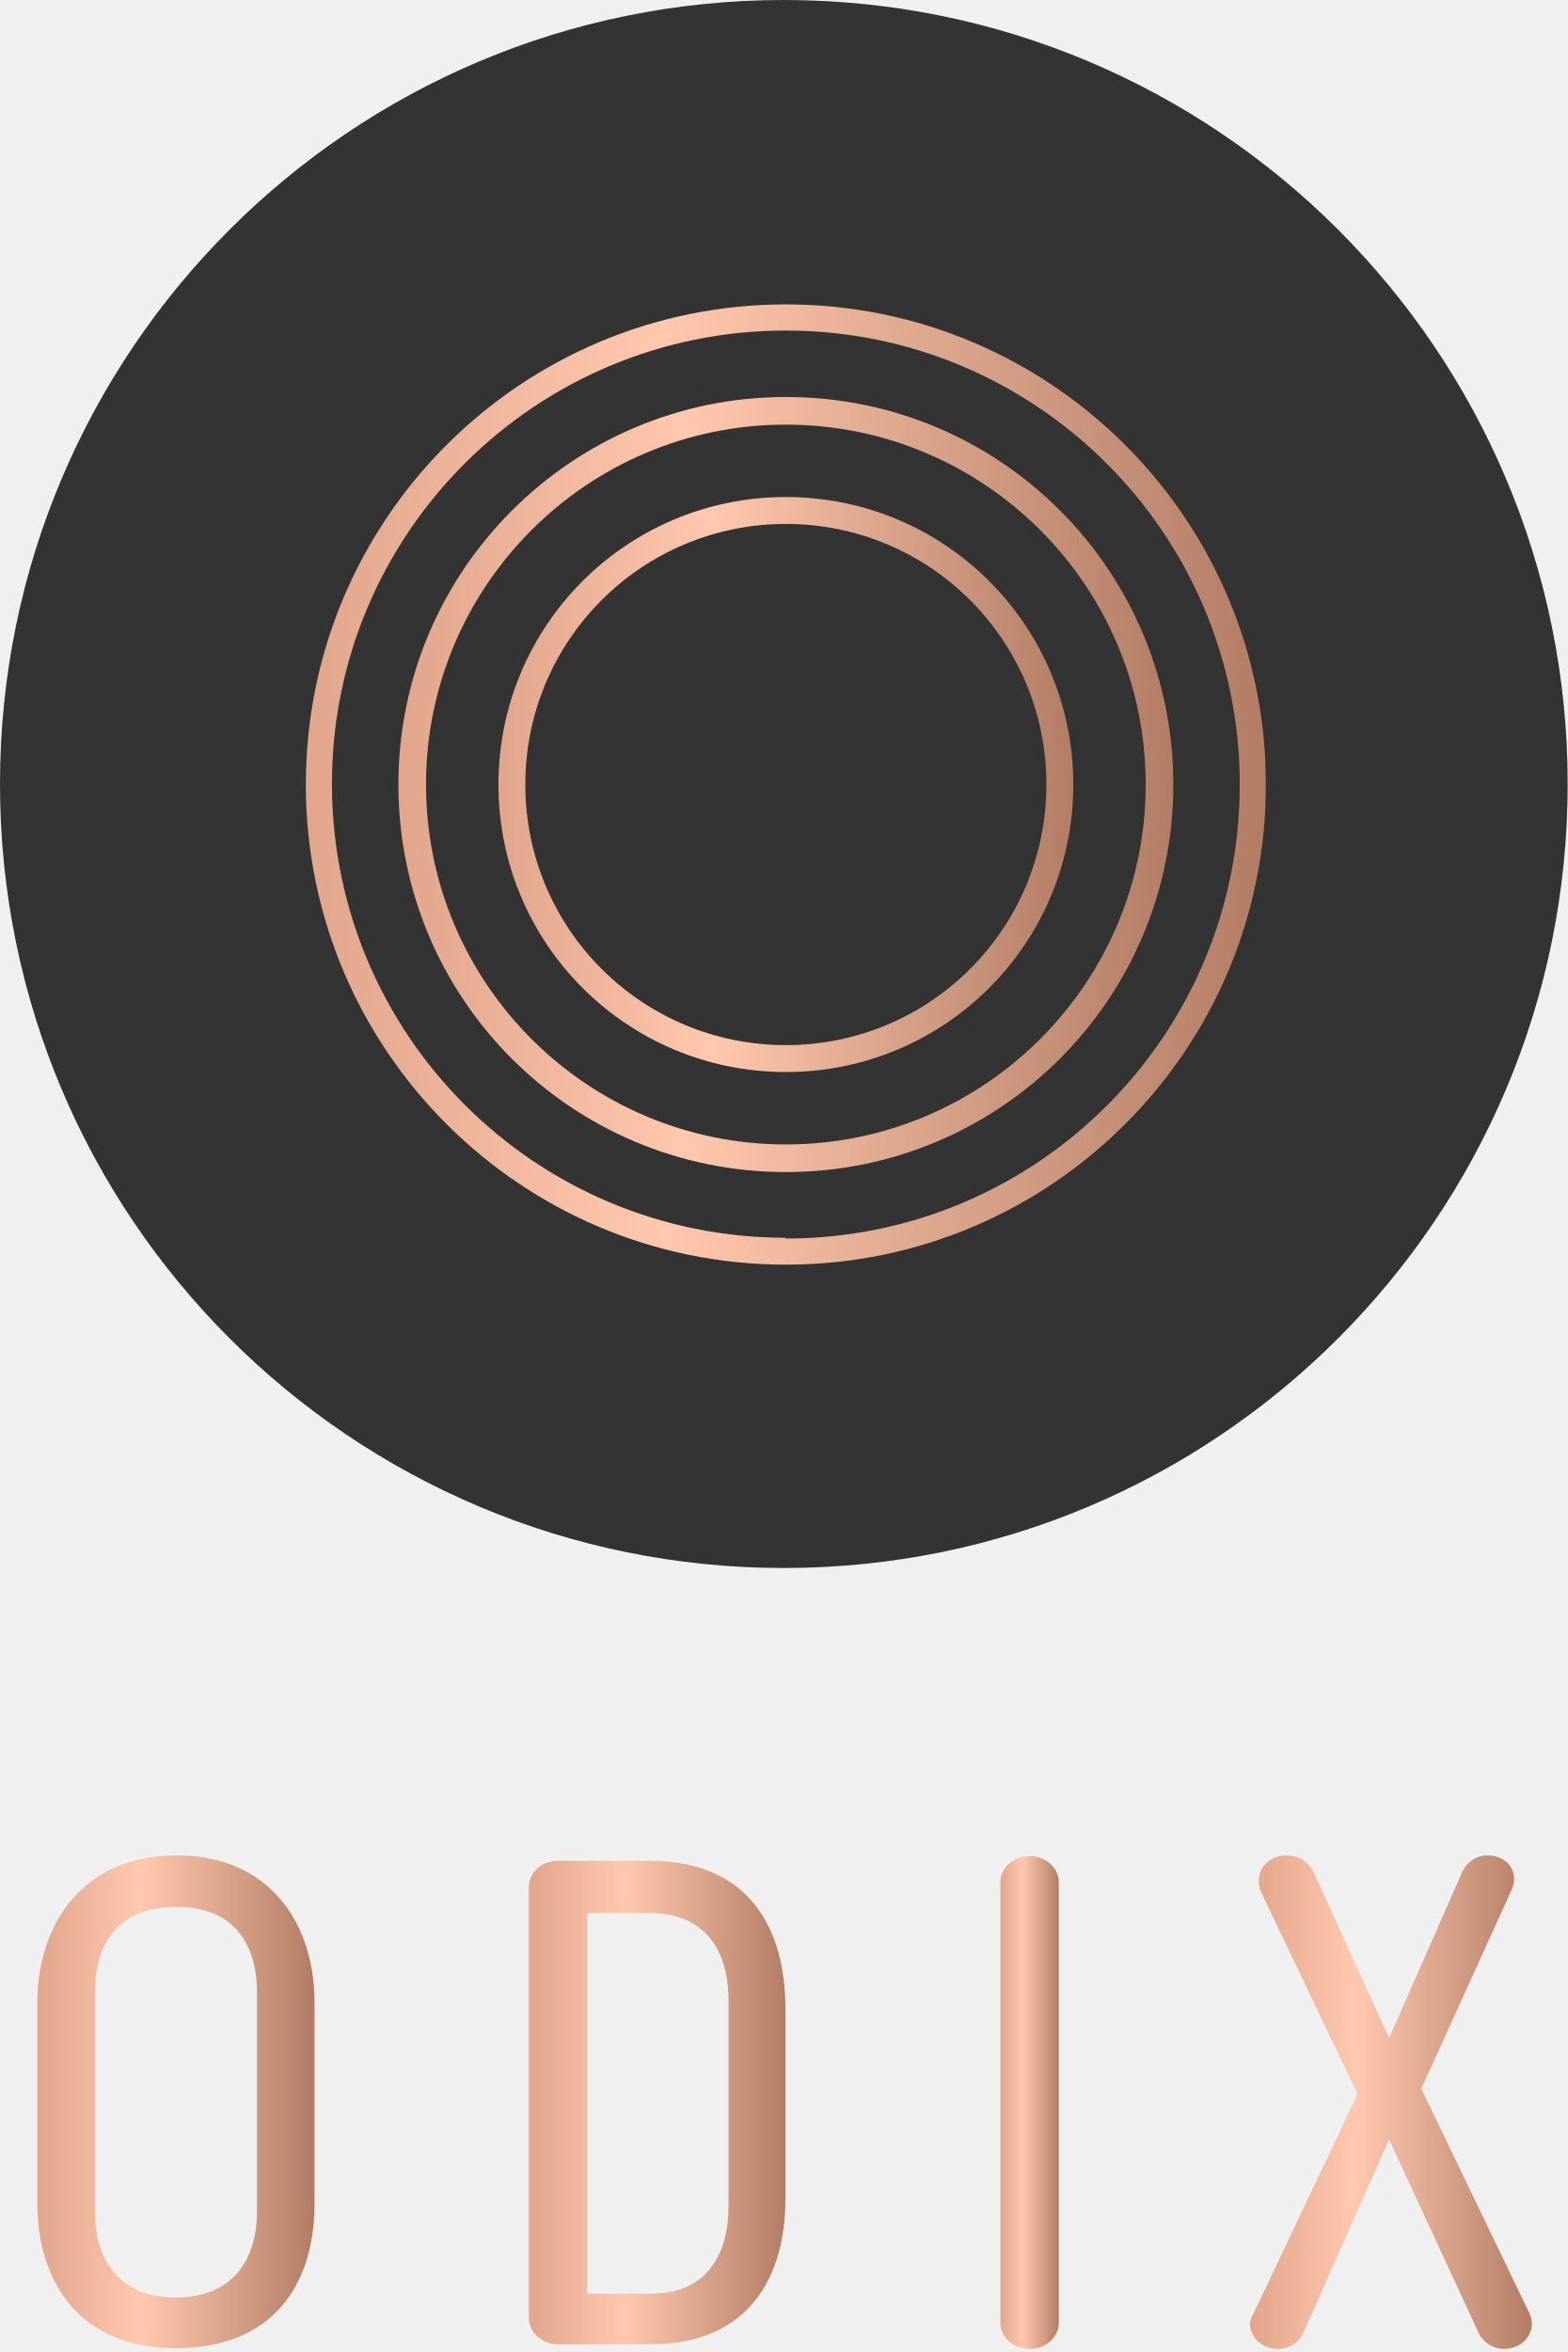
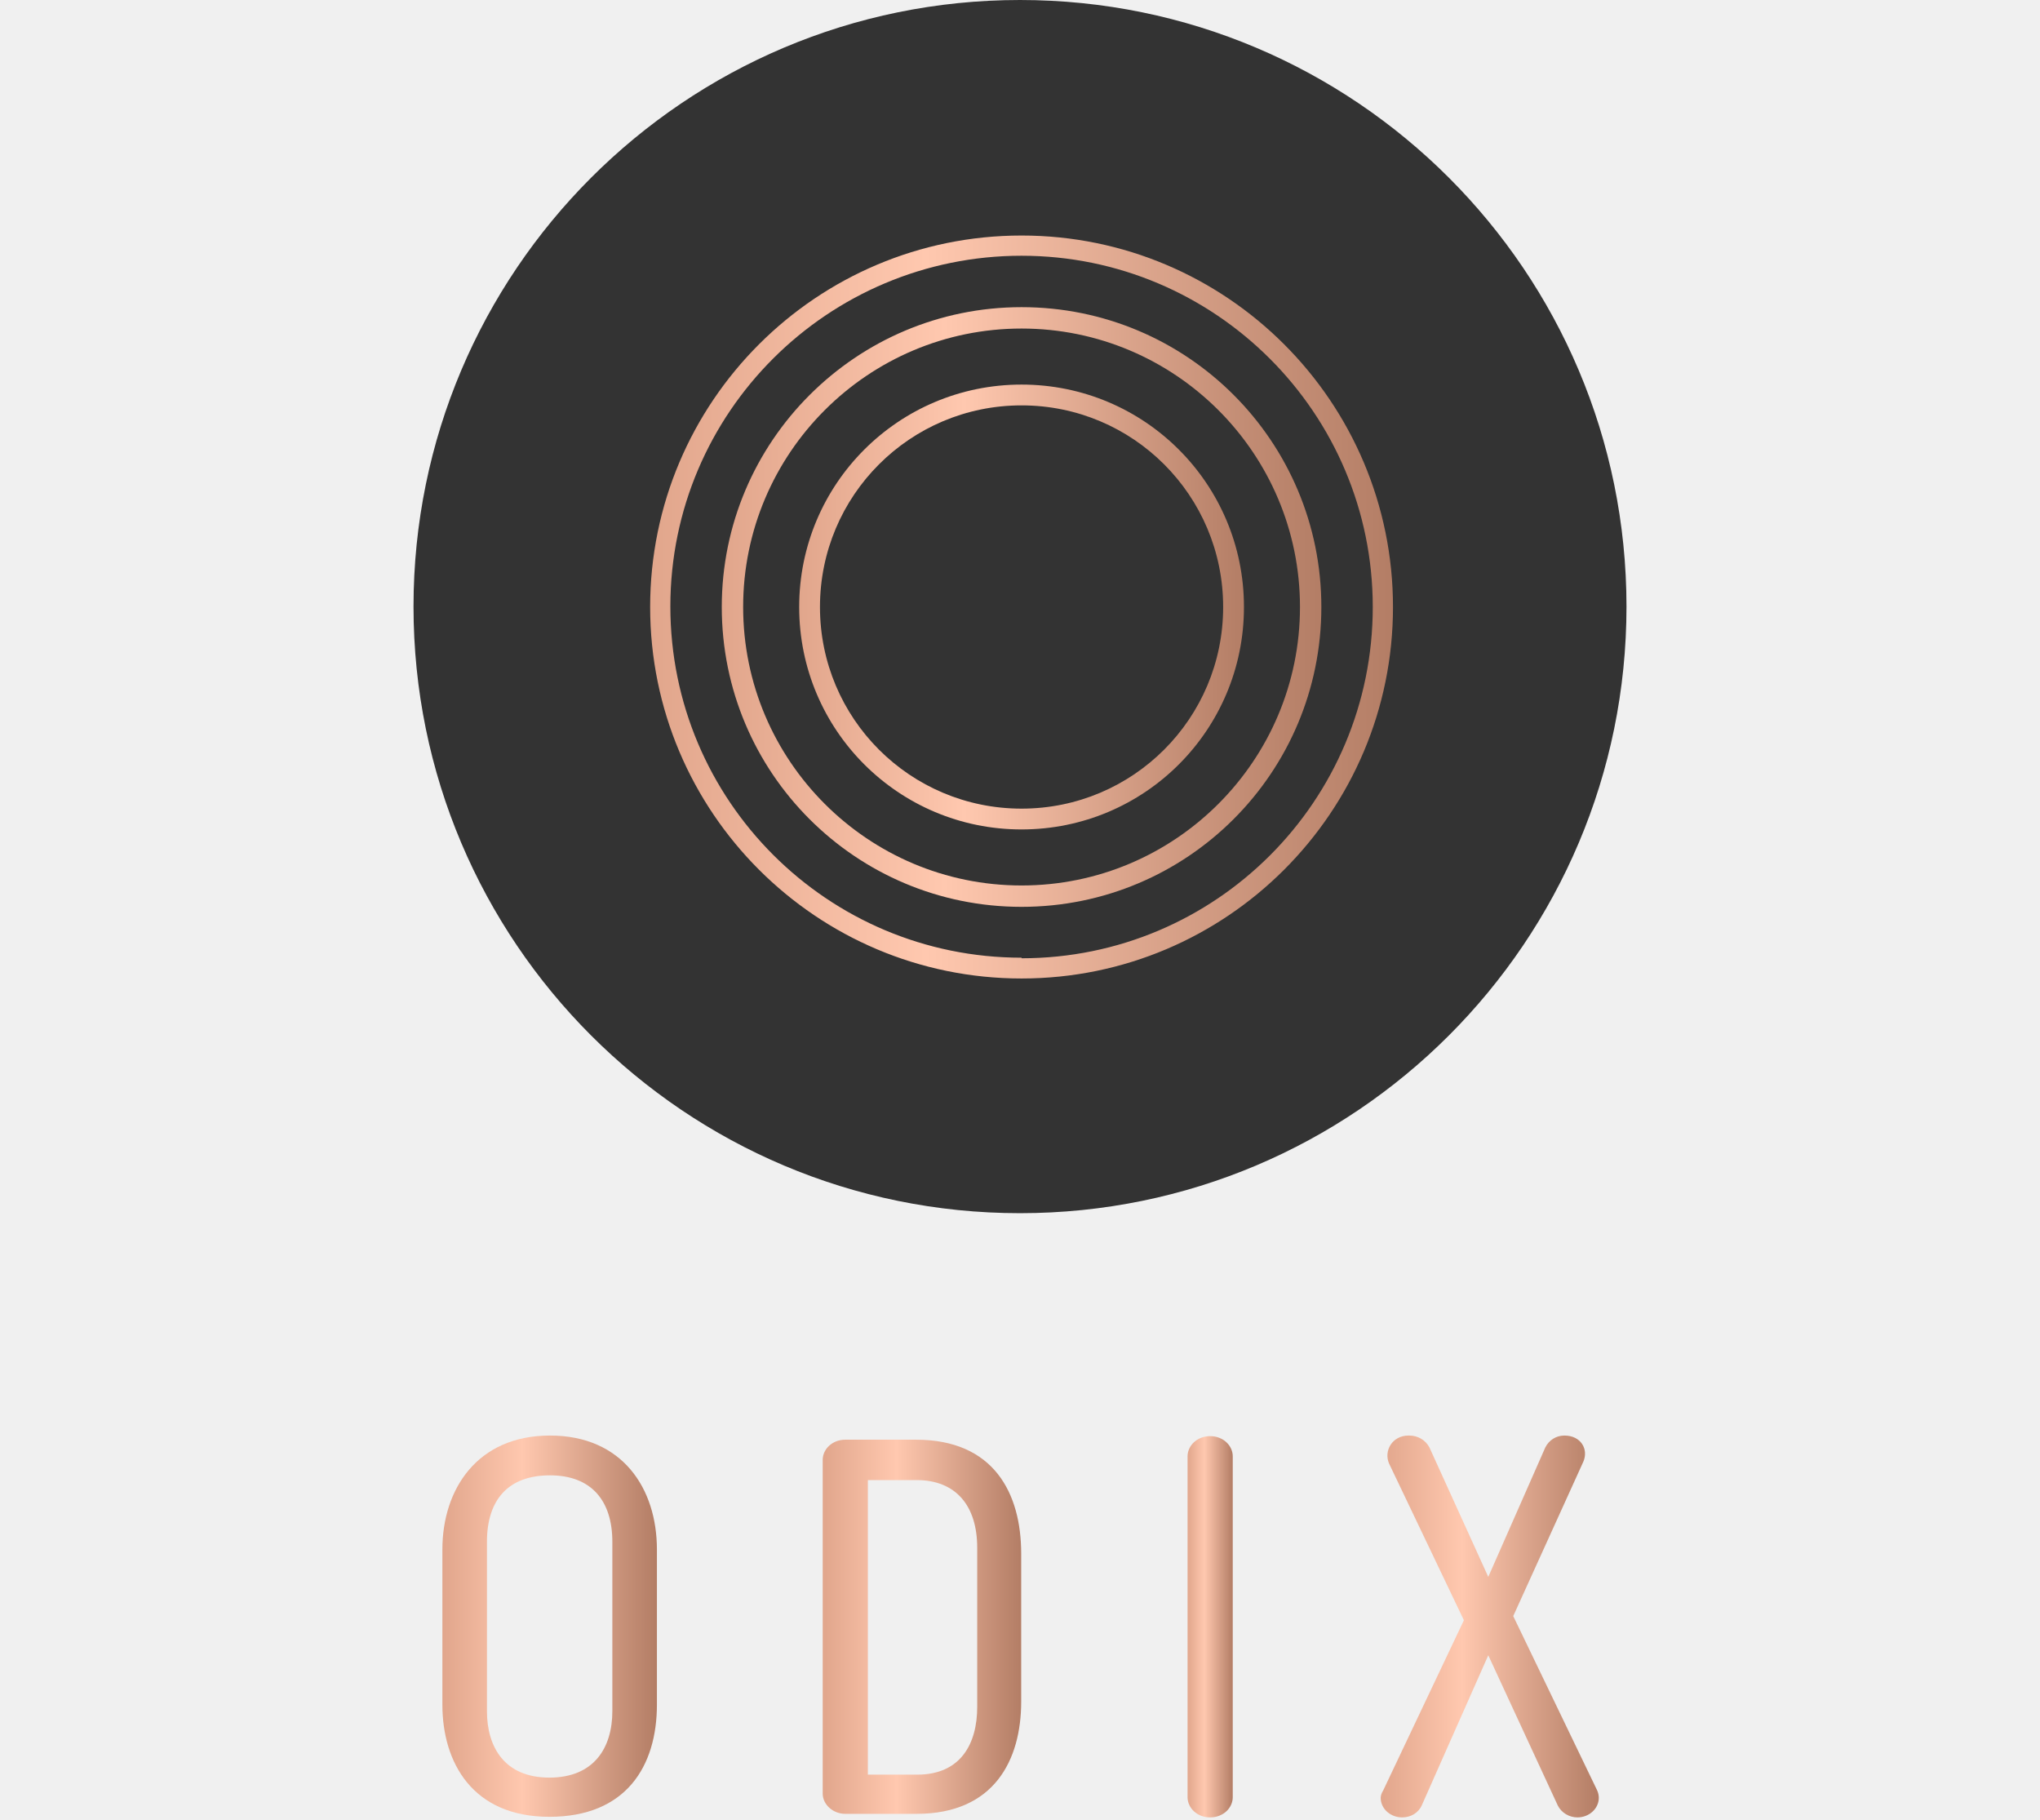
- <svg xmlns="http://www.w3.org/2000/svg" width="176" height="264" viewBox="0 0 176 264" fill="none">
-   <g clip-path="url(#clip0_2_163)">
-     <path d="M88 176C136.601 176 176 136.601 176 88C176 39.399 136.601 0 88 0C39.399 0 0 39.399 0 88C0 136.601 39.399 176 88 176Z" fill="#333333" />
-     <mask id="mask0_2_163" style="mask-type:luminance" maskUnits="userSpaceOnUse" x="34" y="34" width="109" height="109">
-       <path d="M142.12 34H34V142.12H142.12V34Z" fill="white" />
-     </mask>
-     <g mask="url(#mask0_2_163)">
-       <path d="M88.227 34.167C58.473 34.167 34.335 58.306 34.335 88.06C34.335 117.814 58.473 141.952 88.227 141.952C117.981 141.952 142.12 117.814 142.12 88.06C142.12 58.306 117.981 34.167 88.227 34.167ZM88.227 138.935C60.066 138.935 37.268 116.138 37.268 87.976C37.268 59.815 60.15 37.101 88.227 37.101C116.305 37.101 139.186 59.898 139.186 88.06C139.186 116.221 116.389 139.019 88.227 139.019V138.935Z" fill="url(#paint0_linear_2_163)" />
-       <path d="M88.227 44.56C64.256 44.56 44.727 64.005 44.727 88.06C44.727 112.115 64.172 131.559 88.227 131.559C112.282 131.559 131.726 112.115 131.726 88.06C131.726 64.005 112.282 44.56 88.227 44.56ZM88.227 128.458C65.933 128.458 47.829 110.354 47.829 88.06C47.829 65.766 65.933 47.662 88.227 47.662C110.521 47.662 128.625 65.766 128.625 88.06C128.625 110.354 110.521 128.458 88.227 128.458Z" fill="url(#paint1_linear_2_163)" />
-       <path d="M88.227 55.791C70.375 55.791 55.959 70.207 55.959 88.06C55.959 105.912 70.375 120.328 88.227 120.328C106.08 120.328 120.496 105.912 120.496 88.06C120.496 70.207 106.08 55.791 88.227 55.791ZM88.227 117.311C72.051 117.311 58.976 104.236 58.976 88.06C58.976 71.884 72.051 58.809 88.227 58.809C104.403 58.809 117.478 71.884 117.478 88.06C117.478 104.236 104.403 117.311 88.227 117.311Z" fill="url(#paint2_linear_2_163)" />
-     </g>
-     <path d="M4.189 224.8C4.189 216.012 9.277 208.258 19.796 208.258C30.316 208.258 35.316 215.926 35.316 224.8V247.286C35.316 256.246 30.833 263.569 19.71 263.569C8.587 263.569 4.189 255.729 4.189 247.286V224.8ZM10.656 248.234C10.656 253.489 13.243 257.883 19.71 257.883C26.177 257.883 28.85 253.575 28.85 248.234V223.68C28.85 217.735 25.832 214.031 19.796 214.031C13.76 214.031 10.656 217.563 10.656 223.68V248.234Z" fill="url(#paint3_linear_2_163)" />
-     <path d="M62.65 263.138C60.839 263.138 59.373 261.76 59.373 260.209V211.791C59.373 210.24 60.753 208.861 62.65 208.861H72.91C84.206 208.861 88.172 216.615 88.172 225.403V246.855C88.172 255.298 84.292 263.138 72.996 263.138H62.65ZM65.926 214.634V257.452H73.083C79.463 257.452 81.791 252.886 81.791 247.631V224.541C81.791 218.424 78.687 214.72 72.996 214.72H65.926V214.634Z" fill="url(#paint4_linear_2_163)" />
-     <path d="M118.868 260.726C118.868 262.277 117.489 263.655 115.592 263.655C113.695 263.655 112.315 262.277 112.315 260.726V211.273C112.315 209.723 113.695 208.344 115.592 208.344C117.489 208.344 118.868 209.723 118.868 211.273V260.726Z" fill="url(#paint5_linear_2_163)" />
-     <path d="M144.477 208.258C145.684 208.258 146.805 208.861 147.408 209.981L155.945 228.763L164.222 209.981C164.739 208.948 165.774 208.258 166.981 208.258C169.396 208.258 170.516 210.24 169.74 212.049L159.566 234.449L171.724 259.692C171.896 260.037 171.982 260.468 171.982 260.812C171.982 262.363 170.603 263.655 168.878 263.655C167.671 263.655 166.55 262.966 166.033 261.932L155.945 240.135L146.287 261.932C145.77 263.052 144.649 263.655 143.442 263.655C141.804 263.655 140.338 262.449 140.338 260.812C140.338 260.468 140.51 260.037 140.683 259.778L152.409 235.052L141.545 212.308C140.769 210.498 141.976 208.258 144.39 208.258H144.477Z" fill="url(#paint6_linear_2_163)" />
+ <svg xmlns="http://www.w3.org/2000/svg" width="296" height="264" viewBox="0 0 296 264" fill="none">
+   <circle cx="148" cy="88" r="88" fill="#333333" />
+   <g clip-path="url(#clip0_2192_1902)">
+     <path d="M148.227 34.168C118.473 34.168 94.335 58.306 94.335 88.06C94.335 117.814 118.473 141.952 148.227 141.952C177.981 141.952 202.12 117.814 202.12 88.06C202.12 58.306 177.981 34.168 148.227 34.168ZM148.227 138.935C120.066 138.935 97.268 116.138 97.268 87.976C97.268 59.815 120.15 37.101 148.227 37.101C176.305 37.101 199.186 59.898 199.186 88.06C199.186 116.221 176.389 139.019 148.227 139.019V138.935Z" fill="url(#paint0_linear_2192_1902)" />
+     <path d="M148.227 44.56C124.256 44.56 104.728 64.005 104.728 88.06C104.728 112.115 124.172 131.559 148.227 131.559C172.282 131.559 191.726 112.115 191.726 88.06C191.726 64.005 172.282 44.56 148.227 44.56ZM148.227 128.458C125.932 128.458 107.829 110.355 107.829 88.06C107.829 65.766 125.932 47.662 148.227 47.662C170.521 47.662 188.625 65.766 188.625 88.06C188.625 110.355 170.521 128.458 148.227 128.458Z" fill="url(#paint1_linear_2192_1902)" />
+     <path d="M148.227 55.792C130.375 55.792 115.959 70.208 115.959 88.06C115.959 105.912 130.375 120.328 148.227 120.328C166.08 120.328 180.496 105.912 180.496 88.06C180.496 70.208 166.08 55.792 148.227 55.792ZM148.227 117.311C132.051 117.311 118.976 104.236 118.976 88.06C118.976 71.884 132.051 58.809 148.227 58.809C164.403 58.809 177.478 71.884 177.478 88.06C177.478 104.236 164.403 117.311 148.227 117.311Z" fill="url(#paint2_linear_2192_1902)" />
  </g>
+   <path d="M64.189 224.8C64.189 216.012 69.277 208.258 79.796 208.258C90.316 208.258 95.317 215.926 95.317 224.8V247.286C95.317 256.246 90.833 263.569 79.71 263.569C68.587 263.569 64.189 255.729 64.189 247.286V224.8ZM70.656 248.234C70.656 253.489 73.243 257.883 79.71 257.883C86.177 257.883 88.85 253.575 88.85 248.234V223.68C88.85 217.735 85.832 214.031 79.796 214.031C73.76 214.031 70.656 217.563 70.656 223.68V248.234Z" fill="url(#paint3_linear_2192_1902)" />
+   <path d="M122.65 263.138C120.839 263.138 119.373 261.76 119.373 260.209V211.791C119.373 210.24 120.753 208.861 122.65 208.861H132.91C144.206 208.861 148.172 216.615 148.172 225.403V246.855C148.172 255.298 144.292 263.138 132.997 263.138H122.65ZM125.926 214.634V257.452H133.083C139.463 257.452 141.791 252.886 141.791 247.631V224.541C141.791 218.425 138.687 214.72 132.997 214.72H125.926V214.634Z" fill="url(#paint4_linear_2192_1902)" />
+   <path d="M178.868 260.726C178.868 262.277 177.489 263.655 175.592 263.655C173.695 263.655 172.315 262.277 172.315 260.726V211.274C172.315 209.723 173.695 208.345 175.592 208.345C177.489 208.345 178.868 209.723 178.868 211.274V260.726Z" fill="url(#paint5_linear_2192_1902)" />
+   <path d="M204.477 208.258C205.684 208.258 206.805 208.861 207.408 209.981L215.945 228.763L224.222 209.981C224.739 208.948 225.774 208.258 226.981 208.258C229.396 208.258 230.516 210.24 229.74 212.049L219.566 234.449L231.724 259.692C231.896 260.037 231.982 260.468 231.982 260.812C231.982 262.363 230.603 263.655 228.878 263.655C227.671 263.655 226.55 262.966 226.033 261.932L215.945 240.135L206.287 261.932C205.77 263.052 204.649 263.655 203.442 263.655C201.804 263.655 200.338 262.449 200.338 260.812C200.338 260.468 200.51 260.037 200.683 259.778L212.409 235.052L201.545 212.308C200.769 210.498 201.976 208.258 204.39 208.258H204.477Z" fill="url(#paint6_linear_2192_1902)" />
  <defs>
-     <linearGradient id="paint0_linear_2_163" x1="34.541" y1="88.06" x2="142.325" y2="88.06" gradientUnits="userSpaceOnUse">
+     <linearGradient id="paint0_linear_2192_1902" x1="94.541" y1="88.06" x2="202.325" y2="88.06" gradientUnits="userSpaceOnUse">
      <stop stop-color="#E1A68C" />
      <stop offset="0.37" stop-color="#FFC8AF" />
      <stop offset="1" stop-color="#B37D65" />
    </linearGradient>
-     <linearGradient id="paint1_linear_2_163" x1="44.894" y1="88.06" x2="131.892" y2="88.06" gradientUnits="userSpaceOnUse">
+     <linearGradient id="paint1_linear_2192_1902" x1="104.894" y1="88.06" x2="191.892" y2="88.06" gradientUnits="userSpaceOnUse">
      <stop stop-color="#E1A68C" />
      <stop offset="0.37" stop-color="#FFC8AF" />
      <stop offset="1" stop-color="#B37D65" />
    </linearGradient>
-     <linearGradient id="paint2_linear_2_163" x1="56.082" y1="88.06" x2="120.619" y2="88.06" gradientUnits="userSpaceOnUse">
+     <linearGradient id="paint2_linear_2192_1902" x1="116.082" y1="88.06" x2="180.619" y2="88.06" gradientUnits="userSpaceOnUse">
      <stop stop-color="#E1A68C" />
      <stop offset="0.37" stop-color="#FFC8AF" />
      <stop offset="1" stop-color="#B37D65" />
    </linearGradient>
-     <linearGradient id="paint3_linear_2_163" x1="4.249" y1="235.914" x2="35.376" y2="235.914" gradientUnits="userSpaceOnUse">
+     <linearGradient id="paint3_linear_2192_1902" x1="64.249" y1="235.914" x2="95.376" y2="235.914" gradientUnits="userSpaceOnUse">
      <stop stop-color="#E1A68C" />
      <stop offset="0.37" stop-color="#FFC8AF" />
      <stop offset="1" stop-color="#B37D65" />
    </linearGradient>
-     <linearGradient id="paint4_linear_2_163" x1="59.428" y1="236" x2="88.227" y2="236" gradientUnits="userSpaceOnUse">
+     <linearGradient id="paint4_linear_2192_1902" x1="119.428" y1="236" x2="148.227" y2="236" gradientUnits="userSpaceOnUse">
      <stop stop-color="#E1A68C" />
      <stop offset="0.37" stop-color="#FFC8AF" />
      <stop offset="1" stop-color="#B37D65" />
    </linearGradient>
-     <linearGradient id="paint5_linear_2_163" x1="112.328" y1="236" x2="118.881" y2="236" gradientUnits="userSpaceOnUse">
+     <linearGradient id="paint5_linear_2192_1902" x1="172.328" y1="236" x2="178.881" y2="236" gradientUnits="userSpaceOnUse">
      <stop stop-color="#E1A68C" />
      <stop offset="0.37" stop-color="#FFC8AF" />
      <stop offset="1" stop-color="#B37D65" />
    </linearGradient>
-     <linearGradient id="paint6_linear_2_163" x1="140.398" y1="235.957" x2="172.043" y2="235.957" gradientUnits="userSpaceOnUse">
+     <linearGradient id="paint6_linear_2192_1902" x1="200.398" y1="235.957" x2="232.043" y2="235.957" gradientUnits="userSpaceOnUse">
      <stop stop-color="#E1A68C" />
      <stop offset="0.37" stop-color="#FFC8AF" />
      <stop offset="1" stop-color="#B37D65" />
    </linearGradient>
-     <clipPath id="clip0_2_163">
-       <rect width="176" height="264" fill="white" />
+     <clipPath id="clip0_2192_1902">
+       <rect width="108.12" height="108.12" fill="white" transform="translate(94 34)" />
    </clipPath>
  </defs>
</svg>
